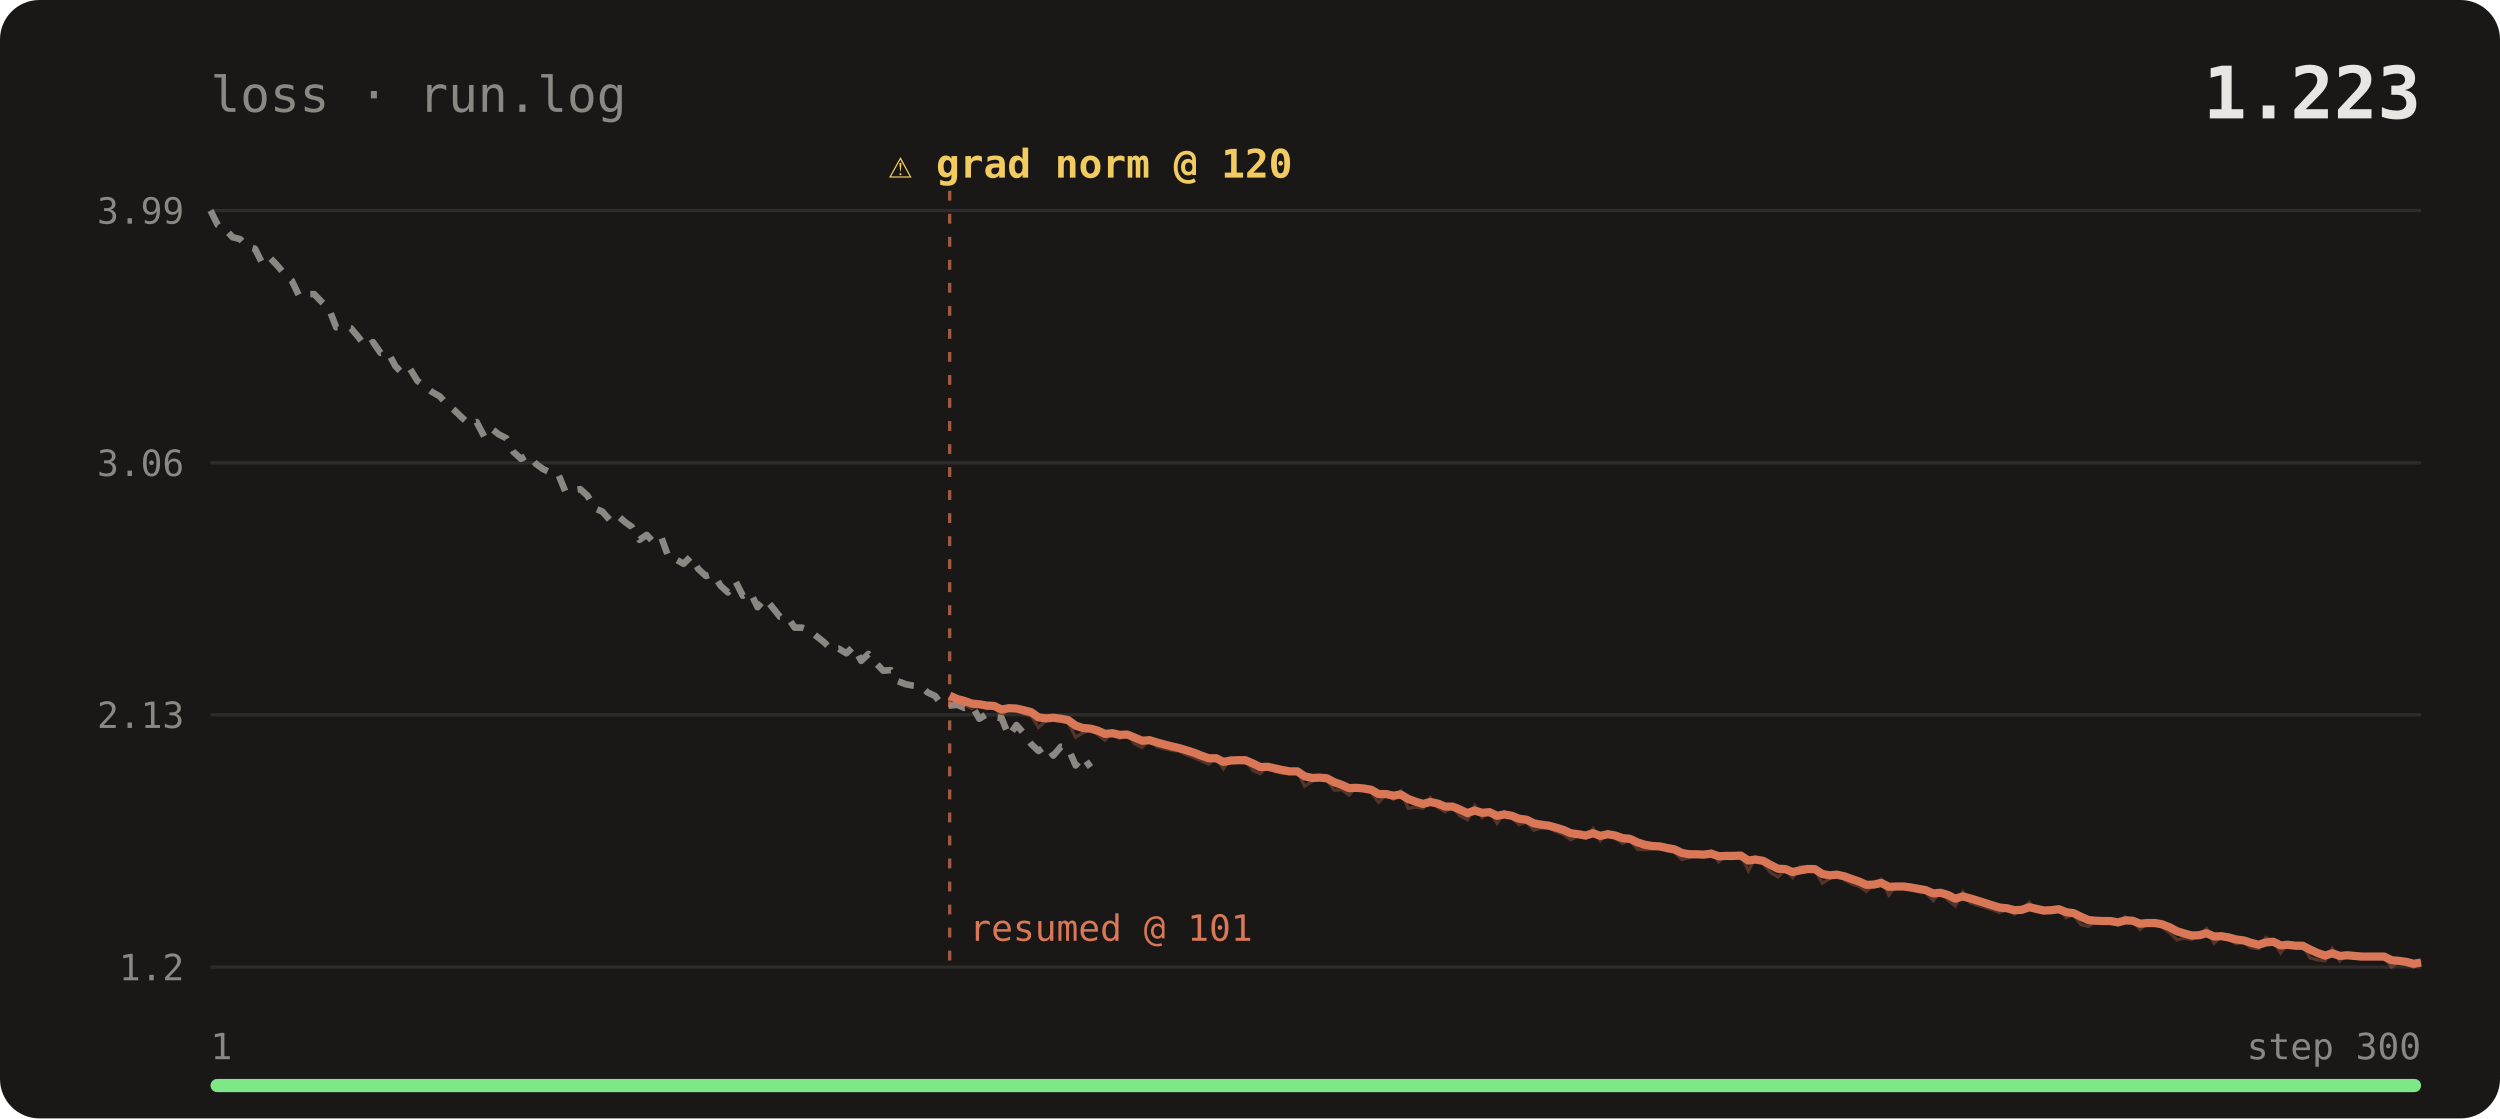
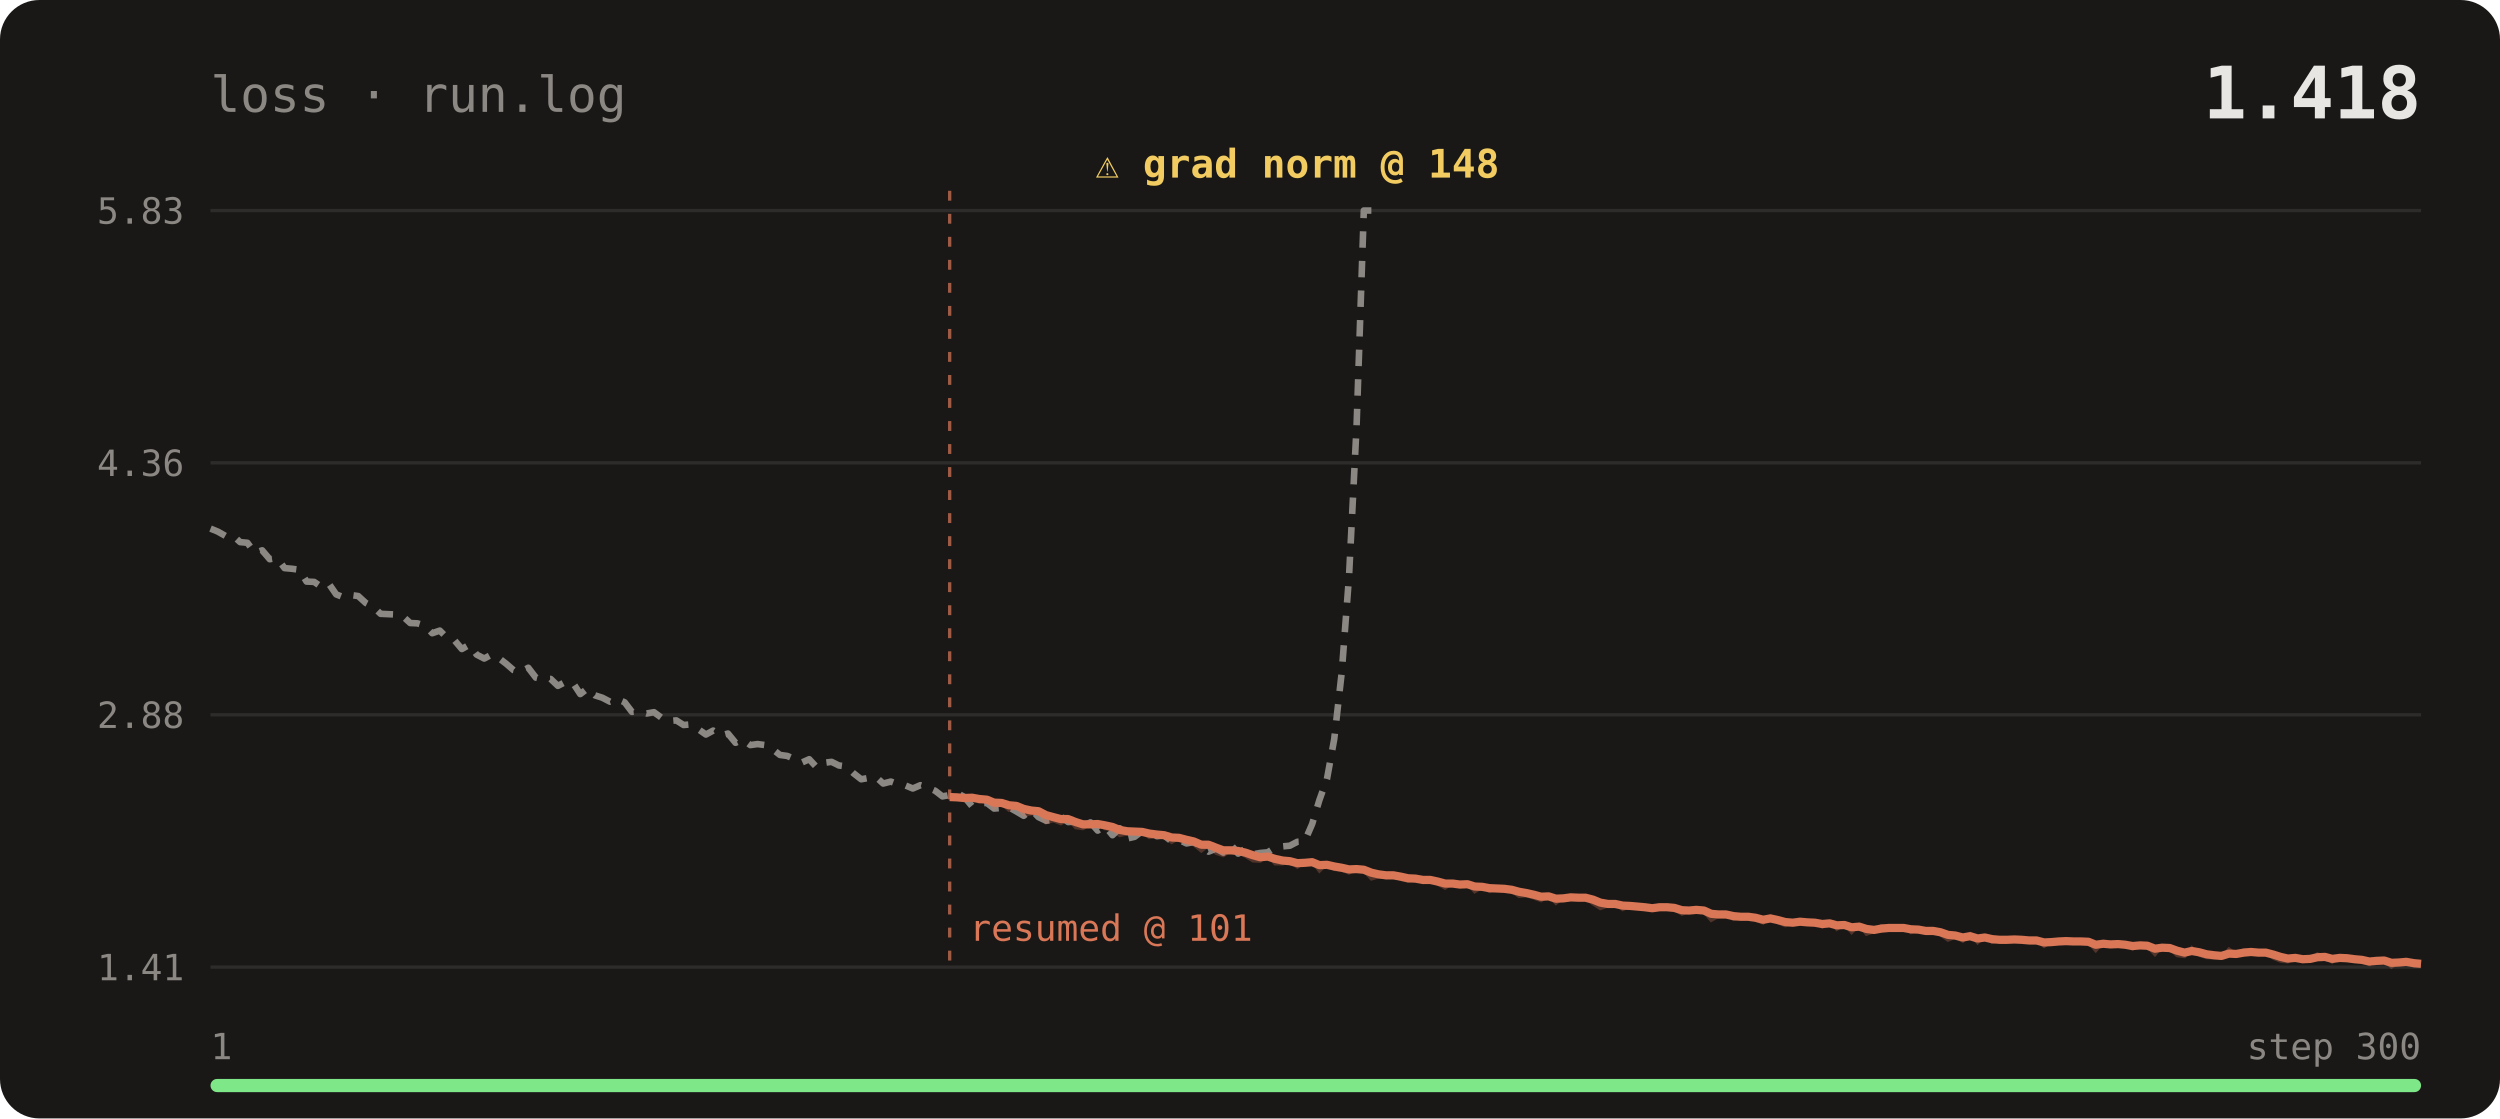
<svg xmlns="http://www.w3.org/2000/svg" width="760" height="340" viewBox="0 0 760 340">
  <rect width="760" height="340" rx="12" fill="#191817" />
  <text x="64" y="34" font-family="ui-monospace, Menlo, monospace" font-size="15" fill="#8b8783">loss · run.log</text>
  <line x1="64" x2="736" y1="294.0" y2="294.0" stroke="#2e2c2a" />
-   <text x="56" y="298.0" text-anchor="end" font-family="ui-monospace, Menlo, monospace" font-size="11" fill="#8b8783">1.2</text>
+   <text x="56" y="298.0" text-anchor="end" font-family="ui-monospace, Menlo, monospace" font-size="11" fill="#8b8783">1.41</text>
  <line x1="64" x2="736" y1="217.3" y2="217.3" stroke="#2e2c2a" />
-   <text x="56" y="221.3" text-anchor="end" font-family="ui-monospace, Menlo, monospace" font-size="11" fill="#8b8783">2.13</text>
+   <text x="56" y="221.3" text-anchor="end" font-family="ui-monospace, Menlo, monospace" font-size="11" fill="#8b8783">2.88</text>
  <line x1="64" x2="736" y1="140.7" y2="140.7" stroke="#2e2c2a" />
-   <text x="56" y="144.7" text-anchor="end" font-family="ui-monospace, Menlo, monospace" font-size="11" fill="#8b8783">3.06</text>
+   <text x="56" y="144.7" text-anchor="end" font-family="ui-monospace, Menlo, monospace" font-size="11" fill="#8b8783">4.36</text>
  <line x1="64" x2="736" y1="64.0" y2="64.0" stroke="#2e2c2a" />
-   <text x="56" y="68.0" text-anchor="end" font-family="ui-monospace, Menlo, monospace" font-size="11" fill="#8b8783">3.99</text>
+   <text x="56" y="68.0" text-anchor="end" font-family="ui-monospace, Menlo, monospace" font-size="11" fill="#8b8783">5.83</text>
  <text x="64" y="322" font-family="ui-monospace, Menlo, monospace" font-size="11" fill="#8b8783">1</text>
  <text x="736" y="322" text-anchor="end" font-family="ui-monospace, Menlo, monospace" font-size="11" fill="#8b8783">step 300</text>
-   <polyline points="64.0,64.0 66.2,68.4 68.5,69.7 70.7,72.1 73.0,72.7 75.2,75.0 77.5,75.6 79.7,80.0 82.0,78.3 84.2,80.6 86.5,83.3 88.7,85.3 91.0,90.1 93.2,89.4 95.5,89.4 97.7,91.7 100.0,93.8 102.2,99.5 104.5,99.4 106.7,99.8 108.9,102.4 111.2,105.4 113.4,104.0 115.7,107.3 117.9,107.0 120.2,111.3 122.4,113.6 124.7,112.2 126.9,115.8 129.2,117.5 131.4,119.2 133.7,120.5 135.9,122.9 138.2,124.8 140.4,126.9 142.7,129.0 144.9,128.3 147.2,132.7 149.4,130.3 151.7,132.1 153.9,133.2 156.1,137.4 158.4,139.5 160.6,138.2 162.9,141.0 165.1,142.6 167.4,143.7 169.6,143.9 171.9,149.5 174.1,149.0 176.4,148.7 178.6,150.7 180.9,154.6 183.1,155.5 185.4,158.1 187.6,156.6 189.9,158.6 192.1,160.2 194.4,164.1 196.6,162.6 198.8,165.0 201.1,163.5 203.3,169.6 205.6,170.1 207.8,171.4 210.1,169.1 212.3,173.0 214.6,175.1 216.8,174.5 219.1,178.1 221.3,180.1 223.6,176.7 225.8,181.1 228.1,180.0 230.3,184.6 232.6,181.9 234.8,184.6 237.1,187.5 239.3,187.5 241.6,190.8 243.8,190.8 246.0,191.6 248.3,193.5 250.5,195.2 252.8,197.6 255.0,197.2 257.3,198.6 259.5,196.5 261.8,200.9 264.0,198.8 266.3,201.6 268.5,203.9 270.8,203.7 273.0,207.1 275.3,208.0 277.5,208.4 279.8,208.6 282.0,210.5 284.3,211.6 286.5,214.5 288.7,214.5 291.0,214.3 293.2,215.2 295.5,214.6 297.7,218.5 300.0,217.1 302.2,218.1 304.5,218.3 306.7,223.8 309.0,220.4 311.2,222.9 313.5,226.2 315.7,228.3 318.0,226.7 320.2,229.7 322.5,227.0 324.7,227.4 327.0,232.7 329.2,230.0 331.5,233.2 331.5,233.2" fill="none" stroke="#8b8783" stroke-width="2" stroke-dasharray="5 4" stroke-linejoin="round" />
-   <text x="331.5" y="54" text-anchor="middle" font-family="ui-monospace, Menlo, monospace" font-size="12" font-weight="bold" fill="#f2cc60">⚠ grad norm @ 120</text>
+   <polyline points="64.0,160.7 66.2,161.6 68.5,162.9 70.7,162.7 73.0,164.8 75.2,165.0 77.5,168.1 79.7,167.3 82.0,170.0 84.2,169.6 86.5,172.7 88.7,172.9 91.0,173.2 93.2,176.8 95.5,176.9 97.7,178.4 100.0,177.5 102.2,180.7 104.5,181.6 106.7,180.9 108.9,181.2 111.2,183.3 113.4,184.4 115.7,186.6 117.9,186.7 120.2,186.8 122.4,187.3 124.7,189.4 126.9,189.5 129.2,190.2 131.4,192.5 133.7,191.7 135.9,193.9 138.2,194.7 140.4,197.3 142.7,196.0 144.9,199.0 147.2,200.2 149.4,199.0 151.7,200.1 153.9,201.8 156.1,203.7 158.4,204.2 160.6,203.0 162.9,206.0 165.1,206.5 167.4,206.4 169.6,208.5 171.9,207.3 174.1,207.5 176.4,211.0 178.6,209.3 180.9,211.4 183.1,212.1 185.4,213.3 187.6,212.5 189.9,213.5 192.1,216.4 194.4,216.2 196.6,216.9 198.8,216.5 201.1,218.2 203.3,219.2 205.6,219.0 207.8,220.4 210.1,220.2 212.3,221.7 214.6,223.3 216.8,222.1 219.1,223.6 221.3,223.0 223.6,225.8 225.8,224.8 228.1,226.5 230.3,226.2 232.6,226.5 234.8,227.7 237.1,229.5 239.3,229.8 241.6,230.8 243.8,231.8 246.0,230.8 248.3,233.3 250.5,231.9 252.8,231.6 255.0,232.7 257.3,233.0 259.5,235.1 261.8,236.9 264.0,236.5 266.3,236.2 268.5,238.2 270.8,237.6 273.0,238.4 275.3,238.8 277.5,239.7 279.8,238.7 282.0,239.4 284.3,240.4 286.5,242.1 288.7,241.7 291.0,241.1 293.2,242.3 295.5,245.1 297.7,244.2 300.0,244.1 302.2,245.8 304.5,245.6 306.7,245.4 309.0,246.7 311.2,248.0 313.5,246.1 315.7,248.4 318.0,249.5 320.2,249.2 322.5,248.2 324.7,249.9 327.0,249.8 329.2,251.3 331.5,250.0 333.7,252.5 335.9,251.1 338.2,253.9 340.4,251.8 342.7,254.9 344.9,254.4 347.2,252.7 349.4,253.4 351.7,254.2 353.9,254.0 356.2,255.8 358.4,255.3 360.7,256.4 362.9,256.0 365.2,257.2 367.4,258.9 369.7,258.0 371.9,259.2 374.2,256.8 376.4,259.5 378.6,258.0 380.9,259.7 383.1,259.3 385.4,259.1 387.6,257.7 389.9,257.3 392.1,257.1 394.4,255.9 396.6,255.8 398.9,250.5 401.1,243.2 403.4,236.8 405.6,224.7 407.9,204.3 410.1,175.3 412.4,129.5 414.6,64.0 416.9,64.0 416.9,64.0" fill="none" stroke="#8b8783" stroke-width="2" stroke-dasharray="5 4" stroke-linejoin="round" />
+   <text x="394.4" y="54" text-anchor="middle" font-family="ui-monospace, Menlo, monospace" font-size="12" font-weight="bold" fill="#f2cc60">⚠ grad norm @ 148</text>
  <line x1="288.7" x2="288.7" y1="58" y2="294" stroke="#d97757" stroke-dasharray="3 4" opacity=".7" />
  <text x="294.7" y="286" font-family="ui-monospace, Menlo, monospace" font-size="11" fill="#d97757">resumed @ 101</text>
-   <polyline points="288.7,211.5 291.0,214.5 293.2,214.3 295.5,215.4 297.7,214.5 300.0,215.4 302.2,214.7 304.5,217.8 306.7,214.7 309.0,215.6 311.2,217.0 313.5,217.7 315.7,221.1 318.0,219.1 320.2,217.9 322.5,218.9 324.7,219.7 327.0,224.1 329.2,222.8 331.5,221.9 333.7,223.3 335.9,225.0 338.2,222.5 340.4,224.5 342.7,223.0 344.9,226.1 347.2,227.2 349.4,224.7 351.7,227.0 353.9,227.6 356.2,228.1 358.4,228.3 360.7,229.5 362.9,230.3 365.2,231.3 367.4,232.3 369.7,230.5 371.9,233.7 374.2,230.3 376.4,231.0 378.6,231.1 380.9,234.2 383.1,235.2 385.4,232.9 387.6,234.6 389.9,235.1 392.1,235.2 394.4,234.4 396.6,239.0 398.9,237.5 401.1,236.2 403.4,237.2 405.6,240.2 407.9,240.1 410.1,241.7 412.4,239.2 414.6,240.3 416.9,240.9 419.1,243.9 421.4,241.5 423.6,243.0 425.8,240.5 428.1,245.7 430.3,245.4 432.6,245.7 434.8,242.5 437.1,245.5 439.3,246.8 441.6,245.3 443.8,248.0 446.1,249.2 448.3,244.9 450.6,248.5 452.8,246.5 455.1,250.3 457.3,246.8 459.6,248.6 461.8,250.7 464.1,249.9 466.3,252.4 468.5,251.7 470.8,251.6 473.0,252.8 475.3,253.7 477.5,255.3 479.8,254.1 482.0,254.8 484.3,251.9 486.5,255.6 488.8,252.8 491.0,254.8 493.3,256.4 495.5,255.5 497.8,258.2 500.0,258.3 502.3,258.1 504.5,257.5 506.8,258.7 509.0,259.1 511.3,261.3 513.5,260.7 515.7,259.7 518.0,260.0 520.2,258.8 522.5,262.0 524.7,259.9 527.0,260.3 529.2,259.8 531.5,264.7 533.7,260.6 536.0,262.5 538.2,265.2 540.5,266.6 542.7,264.4 545.0,266.8 547.2,263.5 549.5,263.4 551.7,264.4 554.0,268.5 556.2,267.1 558.4,265.5 560.7,267.5 562.9,268.7 565.2,269.5 567.4,271.0 569.7,268.8 571.9,267.3 574.2,272.1 576.4,269.2 578.7,269.5 580.9,270.3 583.2,271.1 585.4,271.2 587.7,273.8 589.9,271.0 592.2,273.6 594.4,275.4 596.7,271.1 598.9,274.4 601.2,275.2 603.4,275.8 605.6,276.5 607.9,277.4 610.1,276.5 612.4,277.9 614.6,276.4 616.9,274.3 619.1,277.1 621.4,277.7 623.6,276.5 625.9,276.0 628.1,279.0 630.4,278.0 632.6,281.1 634.9,281.6 637.1,280.3 639.4,280.4 641.6,280.0 643.9,281.2 646.1,278.7 648.3,280.1 650.6,282.5 652.8,280.3 655.1,280.5 657.3,281.9 659.6,283.6 661.8,285.7 664.1,285.2 666.3,285.6 668.6,284.2 670.8,282.3 673.1,286.8 675.3,284.5 677.6,285.7 679.8,286.9 682.1,286.4 684.3,288.1 686.6,288.4 688.8,285.0 691.1,286.0 693.3,289.7 695.5,286.8 697.8,288.1 700.0,287.4 702.3,291.2 704.5,291.8 706.8,292.1 709.0,288.4 711.3,292.1 713.5,290.0 715.8,291.0 718.0,291.3 720.3,290.8 722.5,290.7 724.8,291.0 727.0,294.0 729.3,292.4 731.5,293.2 733.8,294.0 736.0,292.0 736.0,292.0" fill="none" stroke="#d97757" stroke-width="1" opacity=".3" />
-   <polyline points="288.7,211.5 291.0,212.5 293.2,213.1 295.5,213.9 297.7,214.1 300.0,214.5 302.2,214.6 304.5,215.7 306.7,215.3 309.0,215.4 311.2,215.9 313.5,216.5 315.7,218.1 318.0,218.4 320.2,218.2 322.5,218.5 324.7,218.9 327.0,220.6 329.2,221.3 331.5,221.5 333.7,222.1 335.9,223.1 338.2,222.9 340.4,223.4 342.7,223.3 344.9,224.2 347.2,225.2 349.4,225.0 351.7,225.7 353.9,226.3 356.2,226.9 358.4,227.4 360.7,228.1 362.9,228.8 365.2,229.7 367.4,230.5 369.7,230.5 371.9,231.6 374.2,231.2 376.4,231.1 378.6,231.1 380.9,232.1 383.1,233.2 385.4,233.1 387.6,233.6 389.9,234.1 392.1,234.5 394.4,234.5 396.6,236.0 398.9,236.5 401.1,236.4 403.4,236.6 405.6,237.8 407.9,238.6 410.1,239.6 412.4,239.5 414.6,239.7 416.9,240.1 419.1,241.4 421.4,241.4 423.6,241.9 425.8,241.5 428.1,242.9 430.3,243.7 432.6,244.4 434.8,243.8 437.1,244.3 439.3,245.2 441.6,245.2 443.8,246.1 446.1,247.2 448.3,246.4 450.6,247.1 452.8,246.9 455.1,248.0 457.3,247.6 459.6,248.0 461.8,248.9 464.1,249.2 466.3,250.3 468.5,250.7 470.8,251.0 473.0,251.6 475.3,252.3 477.5,253.3 479.8,253.6 482.0,254.0 484.3,253.3 486.5,254.1 488.8,253.6 491.0,254.0 493.3,254.8 495.5,255.0 497.8,256.1 500.0,256.8 502.3,257.2 504.5,257.3 506.8,257.8 509.0,258.2 511.3,259.3 513.5,259.7 515.7,259.7 518.0,259.8 520.2,259.5 522.5,260.3 524.7,260.2 527.0,260.2 529.2,260.1 531.5,261.6 533.7,261.3 536.0,261.7 538.2,262.9 540.5,264.1 542.7,264.2 545.0,265.1 547.2,264.6 549.5,264.2 551.7,264.2 554.0,265.7 556.2,266.1 558.4,265.9 560.7,266.4 562.9,267.2 565.2,268.0 567.4,269.0 569.7,268.9 571.9,268.4 574.2,269.6 576.4,269.5 578.7,269.5 580.9,269.8 583.2,270.2 585.4,270.6 587.7,271.6 589.9,271.4 592.2,272.1 594.4,273.2 596.7,272.5 598.9,273.1 601.2,273.8 603.4,274.5 605.6,275.2 607.9,275.9 610.1,276.1 612.4,276.7 614.6,276.6 616.9,275.8 619.1,276.3 621.4,276.8 623.6,276.7 625.9,276.4 628.1,277.3 630.4,277.6 632.6,278.7 634.9,279.7 637.1,279.9 639.4,280.0 641.6,280.0 643.9,280.4 646.1,279.8 648.3,279.9 650.6,280.8 652.8,280.6 655.1,280.6 657.3,281.0 659.6,281.9 661.8,283.1 664.1,283.8 666.3,284.4 668.6,284.3 670.8,283.7 673.1,284.7 675.3,284.6 677.6,285.0 679.8,285.6 682.1,285.9 684.3,286.6 686.6,287.2 688.8,286.5 691.1,286.3 693.3,287.4 695.5,287.2 697.8,287.5 700.0,287.5 702.3,288.7 704.5,289.7 706.8,290.5 709.0,289.8 711.3,290.6 713.5,290.4 715.8,290.6 718.0,290.8 720.3,290.8 722.5,290.8 724.8,290.8 727.0,291.9 729.3,292.1 731.5,292.4 733.8,293.0 736.0,292.6 736.0,292.6" fill="none" stroke="#d97757" stroke-width="2.5" stroke-linejoin="round" />
-   <text x="736" y="36" text-anchor="end" font-family="ui-monospace, Menlo, monospace" font-size="22" font-weight="bold" fill="#e8e6e3">1.223</text>
+   <polyline points="288.7,242.3 291.0,242.5 293.2,243.2 295.5,242.3 297.7,243.8 300.0,243.3 302.2,245.7 304.5,244.3 306.7,246.3 309.0,245.3 311.2,247.8 313.5,247.4 315.7,247.0 318.0,250.1 320.2,249.5 322.5,250.4 324.7,249.0 327.0,251.6 329.2,251.9 331.5,250.6 333.7,250.3 335.9,251.9 338.2,252.3 340.4,254.0 342.7,253.5 344.9,253.1 347.2,253.0 349.4,254.6 351.7,254.2 353.9,254.3 356.2,256.1 358.4,254.8 360.7,256.4 362.9,256.8 365.2,258.7 367.4,257.0 369.7,259.4 371.9,260.1 374.2,258.5 376.4,259.1 378.6,260.3 380.9,261.7 383.1,261.8 385.4,260.0 387.6,262.6 389.9,262.6 392.1,262.0 394.4,263.6 396.6,262.0 398.9,261.8 401.1,264.8 403.4,262.6 405.6,264.3 407.9,264.5 410.1,265.4 412.4,264.1 414.6,264.7 416.9,267.2 419.1,266.6 421.4,266.8 423.6,266.1 425.8,267.3 428.1,267.9 430.3,267.3 432.6,268.3 434.8,267.7 437.1,268.8 439.3,270.0 441.6,268.4 443.8,269.5 446.1,268.6 448.3,271.1 450.6,269.7 452.8,271.0 455.1,270.3 457.3,270.2 459.6,271.0 461.8,272.5 464.1,272.3 466.3,273.0 468.5,273.8 470.8,272.3 473.0,274.6 475.3,272.8 477.5,272.3 479.8,273.1 482.0,272.9 484.3,274.8 486.5,276.2 488.8,275.4 491.0,274.8 493.3,276.5 495.5,275.5 497.8,276.0 500.0,276.1 502.3,276.7 504.5,275.4 506.8,275.8 509.0,276.5 511.3,277.9 513.5,277.1 515.7,276.2 518.0,277.2 520.2,279.8 522.5,278.5 524.7,278.1 527.0,279.5 529.2,279.1 531.5,278.7 533.7,279.7 536.0,280.6 538.2,278.5 540.5,280.5 542.7,281.4 545.0,280.8 547.2,279.6 549.5,280.9 551.7,280.6 554.0,281.8 556.2,280.3 558.4,282.5 560.7,280.9 562.9,283.5 565.2,281.1 567.4,284.0 569.7,283.2 571.9,281.4 574.2,281.8 576.4,282.2 578.7,281.9 580.9,283.5 583.2,282.7 585.4,283.7 587.7,283.2 589.9,284.2 592.2,285.8 594.4,284.9 596.7,286.1 598.9,283.9 601.2,286.6 603.4,284.5 605.6,286.5 607.9,285.9 610.1,285.8 612.4,285.5 614.6,285.9 616.9,286.2 619.1,286.0 621.4,287.7 623.6,286.3 625.9,285.9 628.1,285.8 630.4,286.3 632.6,286.4 634.9,286.5 637.1,289.0 639.4,286.3 641.6,287.6 643.9,286.8 646.1,287.5 648.3,288.5 650.6,287.1 652.8,287.7 655.1,290.2 657.3,287.5 659.6,288.3 661.8,290.5 664.1,290.8 666.3,288.1 668.6,290.4 670.8,291.1 673.1,291.2 675.3,291.1 677.6,288.5 679.8,290.1 682.1,288.8 684.3,288.8 686.6,290.2 688.8,289.5 691.1,291.3 693.3,292.2 695.5,292.4 697.8,290.9 700.0,292.3 702.3,291.5 704.5,290.0 706.8,290.8 709.0,292.5 711.3,290.6 713.5,291.6 715.8,292.2 718.0,292.3 720.3,293.2 722.5,291.8 724.8,291.7 727.0,294.0 729.3,292.4 731.5,292.0 733.8,293.6 736.0,293.5 736.0,293.5" fill="none" stroke="#d97757" stroke-width="1" opacity=".3" />
+   <polyline points="288.7,242.3 291.0,242.4 293.2,242.6 295.5,242.5 297.7,242.9 300.0,243.1 302.2,244.0 304.5,244.1 306.7,244.8 309.0,245.0 311.2,245.9 313.5,246.4 315.7,246.6 318.0,247.8 320.2,248.4 322.5,249.0 324.7,249.0 327.0,249.9 329.2,250.6 331.5,250.6 333.7,250.5 335.9,250.9 338.2,251.4 340.4,252.3 342.7,252.7 344.9,252.8 347.2,252.9 349.4,253.4 351.7,253.7 353.9,253.9 356.2,254.6 358.4,254.7 360.7,255.3 362.9,255.8 365.2,256.8 367.4,256.8 369.7,257.7 371.9,258.5 374.2,258.5 376.4,258.7 378.6,259.2 380.9,260.0 383.1,260.6 385.4,260.4 387.6,261.1 389.9,261.6 392.1,261.8 394.4,262.4 396.6,262.3 398.9,262.1 401.1,263.0 403.4,262.9 405.6,263.4 407.9,263.8 410.1,264.3 412.4,264.2 414.6,264.4 416.9,265.3 419.1,265.8 421.4,266.1 423.6,266.1 425.8,266.5 428.1,267.0 430.3,267.1 432.6,267.5 434.8,267.5 437.1,268.0 439.3,268.6 441.6,268.6 443.8,268.9 446.1,268.8 448.3,269.5 450.6,269.6 452.8,270.0 455.1,270.1 457.3,270.2 459.6,270.5 461.8,271.1 464.1,271.5 466.3,272.0 468.5,272.6 470.8,272.5 473.0,273.2 475.3,273.1 477.5,272.8 479.8,272.9 482.0,272.9 484.3,273.5 486.5,274.4 488.8,274.8 491.0,274.8 493.3,275.3 495.5,275.4 497.8,275.6 500.0,275.8 502.3,276.1 504.5,275.8 506.8,275.8 509.0,276.0 511.3,276.7 513.5,276.8 515.7,276.6 518.0,276.8 520.2,277.8 522.5,278.0 524.7,278.0 527.0,278.5 529.2,278.7 531.5,278.7 533.7,279.0 536.0,279.6 538.2,279.2 540.5,279.7 542.7,280.3 545.0,280.5 547.2,280.2 549.5,280.4 551.7,280.5 554.0,280.9 556.2,280.7 558.4,281.3 560.7,281.2 562.9,281.9 565.2,281.7 567.4,282.4 569.7,282.7 571.9,282.3 574.2,282.1 576.4,282.1 578.7,282.1 580.9,282.5 583.2,282.6 585.4,283.0 587.7,283.0 589.9,283.4 592.2,284.2 594.4,284.4 596.7,285.0 598.9,284.6 601.2,285.3 603.4,285.0 605.6,285.5 607.9,285.7 610.1,285.7 612.4,285.6 614.6,285.7 616.9,285.9 619.1,285.9 621.4,286.5 623.6,286.4 625.9,286.2 628.1,286.1 630.4,286.2 632.6,286.2 634.9,286.3 637.1,287.2 639.4,286.9 641.6,287.1 643.9,287.0 646.1,287.2 648.3,287.6 650.6,287.4 652.8,287.5 655.1,288.4 657.3,288.1 659.6,288.2 661.8,289.0 664.1,289.6 666.3,289.1 668.6,289.5 670.8,290.1 673.1,290.4 675.3,290.6 677.6,289.9 679.8,290.0 682.1,289.6 684.3,289.4 686.6,289.6 688.8,289.6 691.1,290.2 693.3,290.9 695.5,291.4 697.8,291.2 700.0,291.6 702.3,291.5 704.5,291.0 706.8,290.9 709.0,291.5 711.3,291.2 713.5,291.3 715.8,291.6 718.0,291.8 720.3,292.3 722.5,292.1 724.8,292.0 727.0,292.7 729.3,292.6 731.5,292.4 733.8,292.8 736.0,293.0 736.0,293.0" fill="none" stroke="#d97757" stroke-width="2.5" stroke-linejoin="round" />
+   <text x="736" y="36" text-anchor="end" font-family="ui-monospace, Menlo, monospace" font-size="22" font-weight="bold" fill="#e8e6e3">1.418</text>
  <rect x="64" y="328" width="672" height="4" rx="2" fill="#2e2c2a" />
  <rect x="64" y="328" width="672.0" height="4" rx="2" fill="#7ee787" />
</svg>
